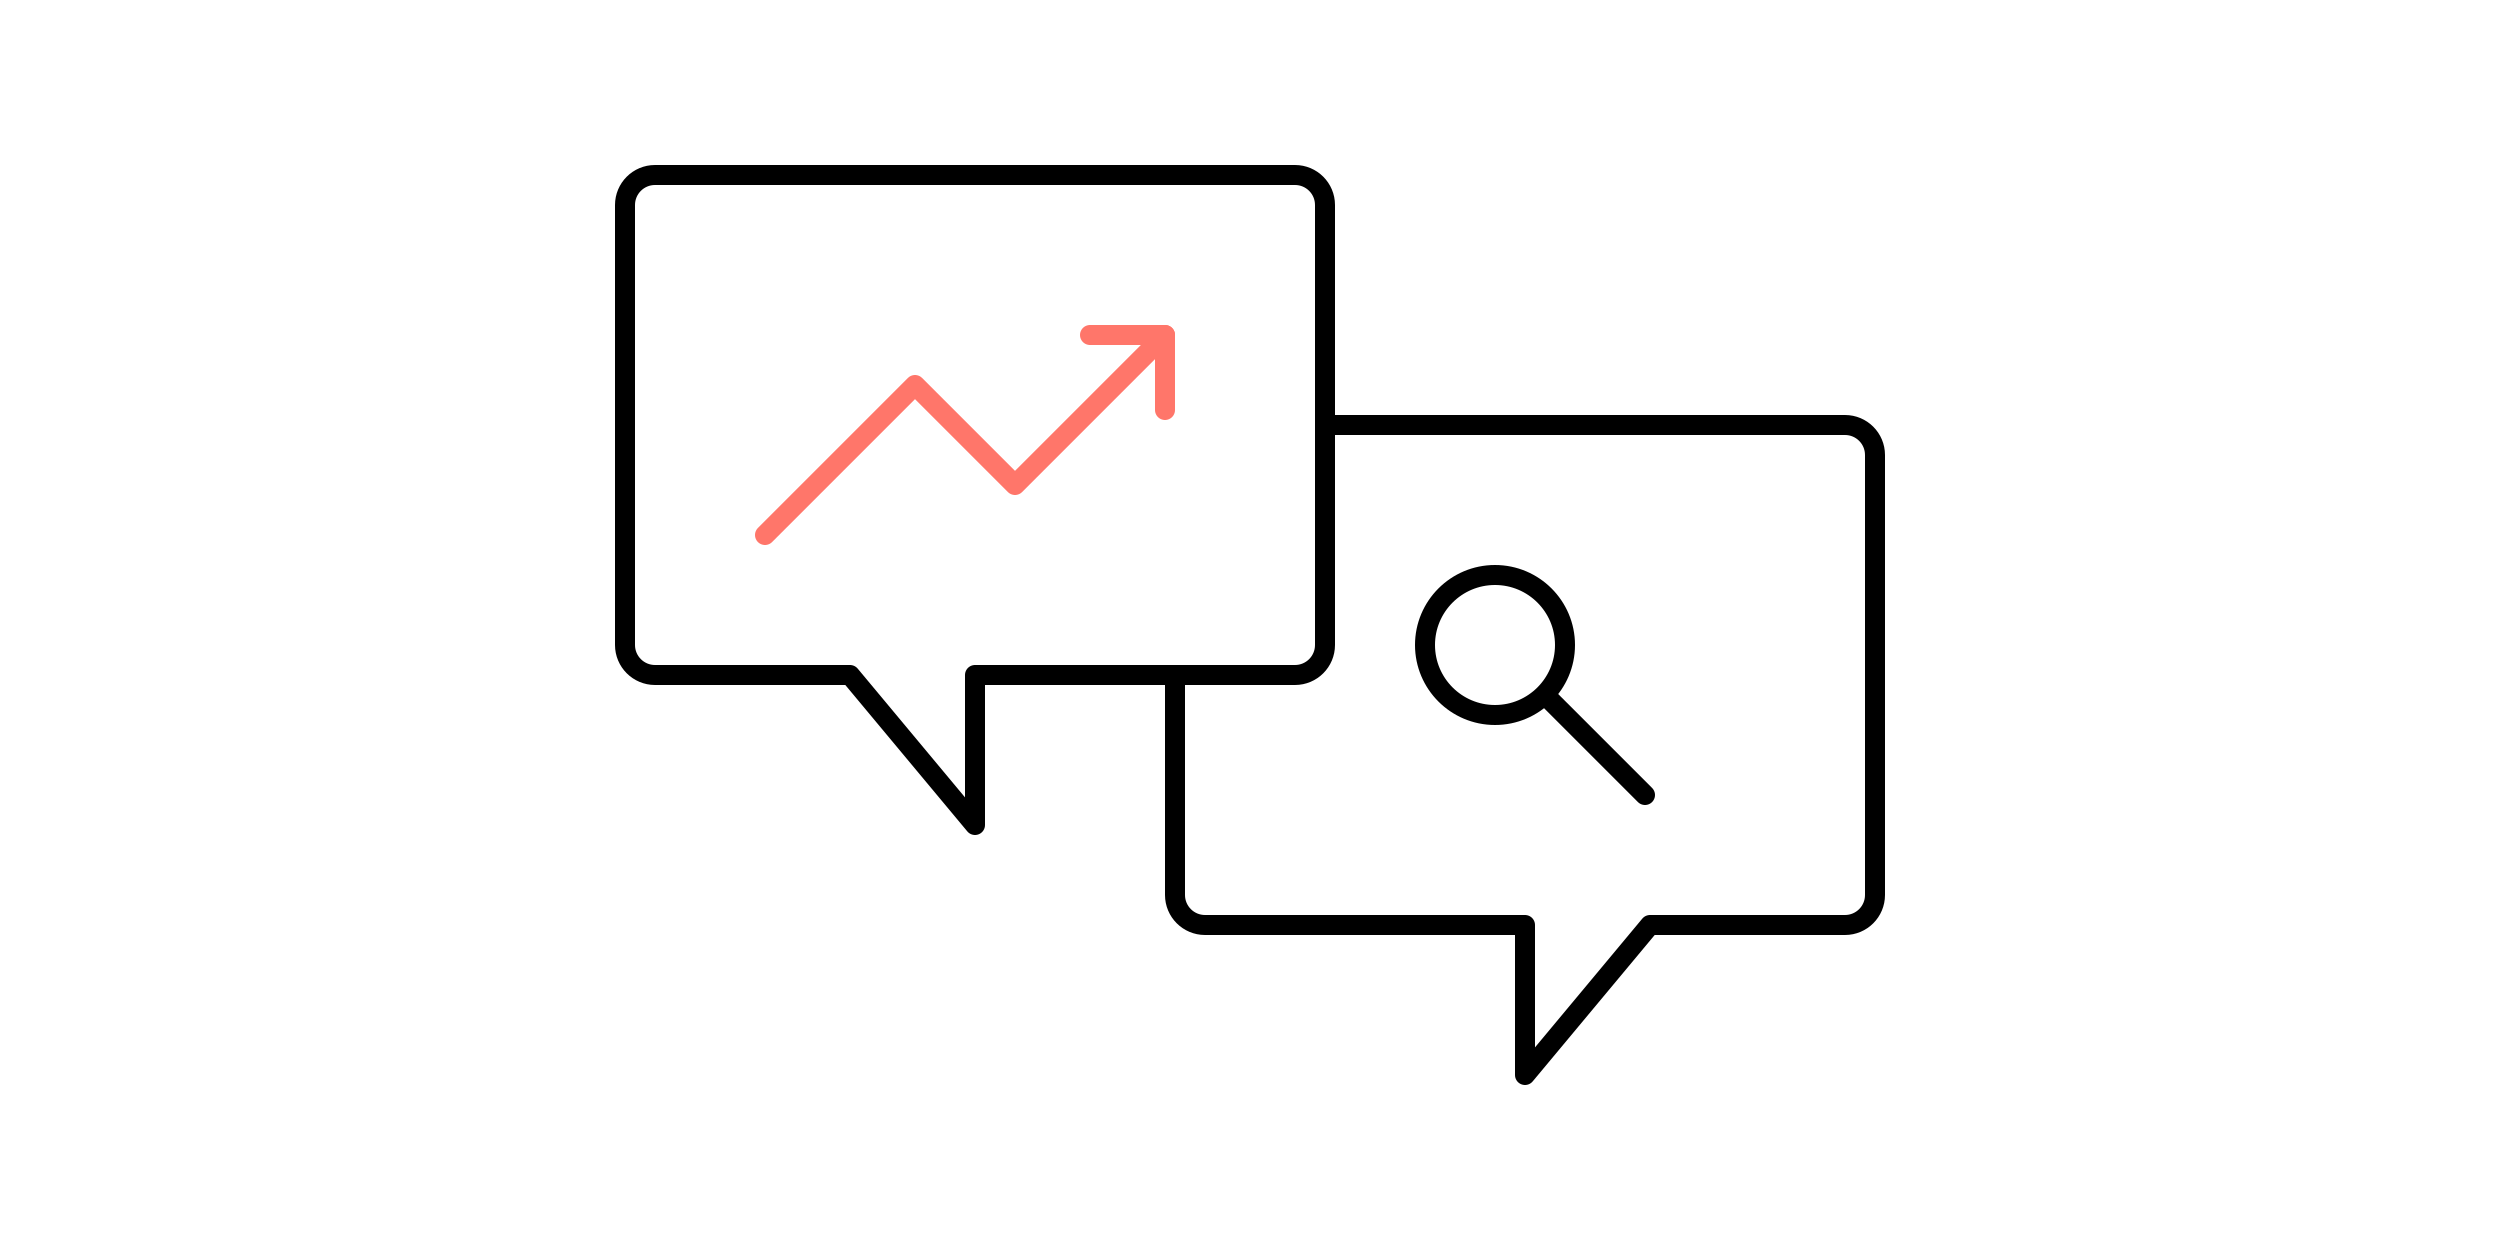
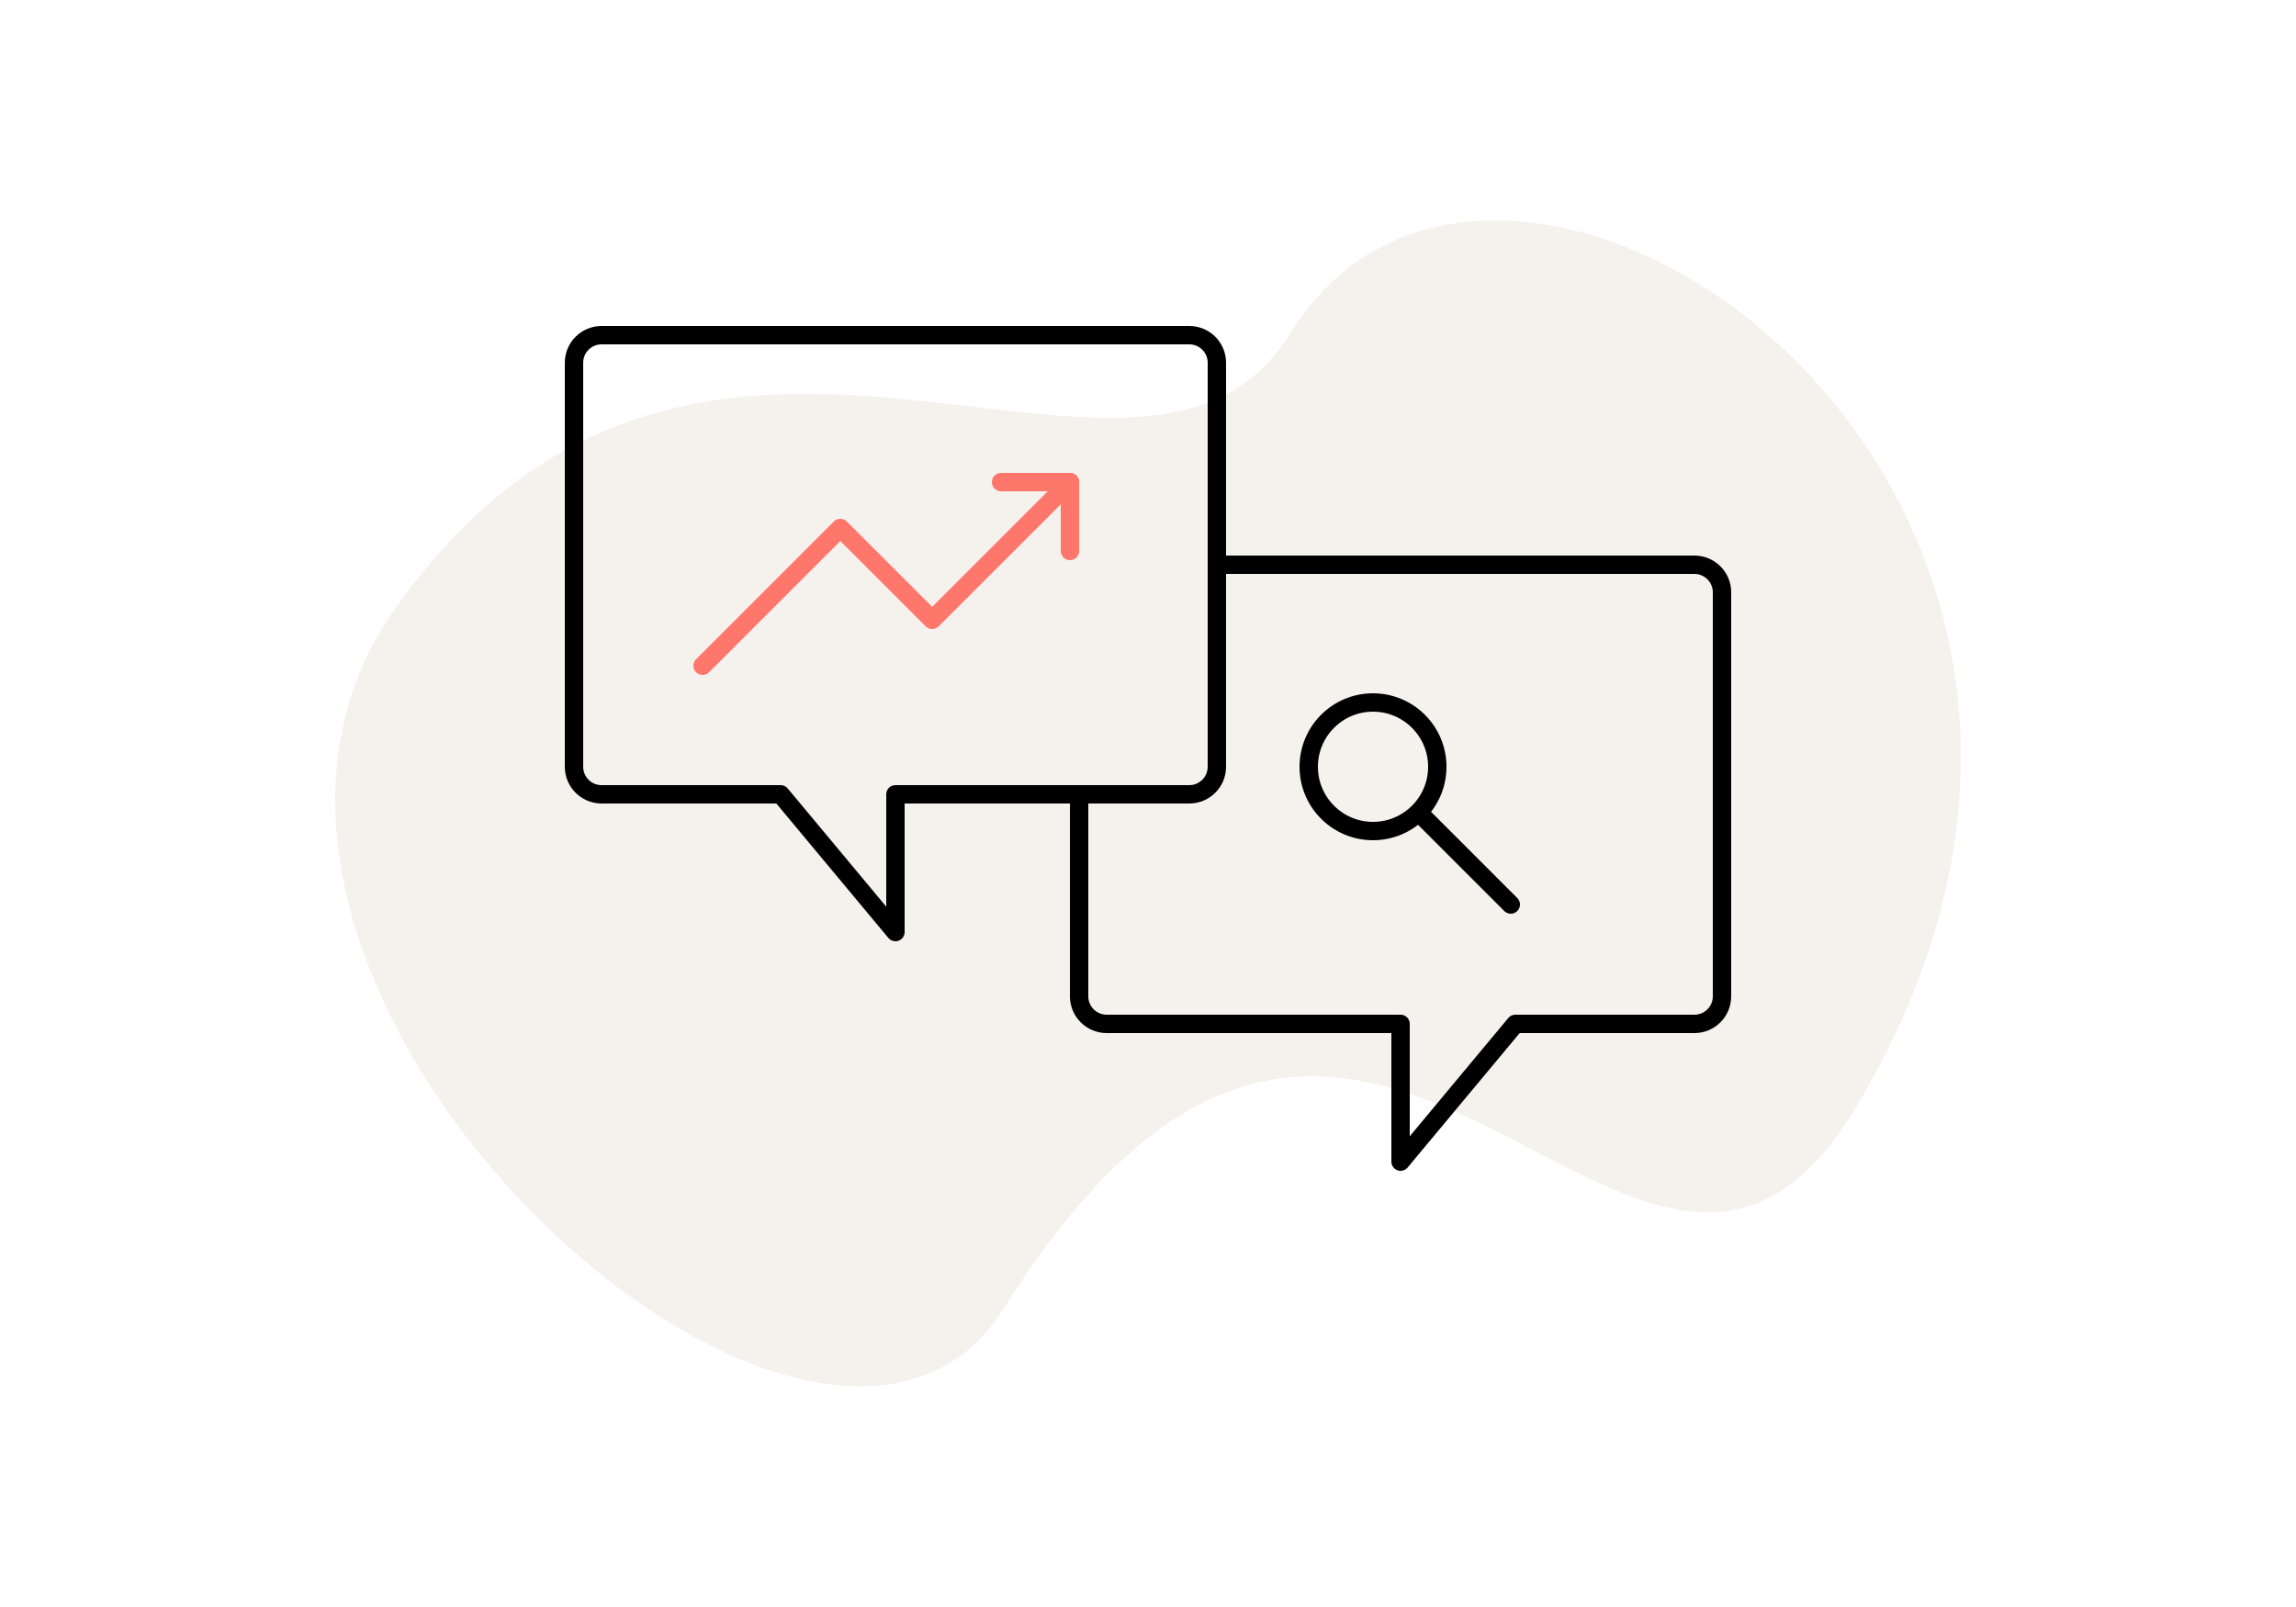
- <svg xmlns="http://www.w3.org/2000/svg" height="250" viewBox="0 0 500 250" width="500">
-   <g fill="none" fill-rule="evenodd" stroke-linecap="round" stroke-linejoin="round" stroke-width="4" transform="translate(125 35)">
-     <path d="m28 72 30-30 20 20 30-30" stroke="#ff766a" />
-     <path d="m93 32h15v15" stroke="#ff766a" />
-     <g stroke="#000">
-       <path d="m134 0h-128c-3.312 0-6 2.688-6 6v88c0 3.312 2.688 6 6 6h39l25 30v-30h64c3.312 0 6-2.688 6-6v-88c0-3.312-2.688-6-6-6z" />
-       <path d="m110 100v44c0 3.312 2.688 6 6 6h64v30l25-30h39c3.312 0 6-2.688 6-6v-88c0-3.312-2.688-6-6-6h-104" />
-       <path d="m188 94c0 7.73-6.27 14-14 14s-14-6.27-14-14 6.27-14 14-14 14 6.27 14 14z" />
-       <path d="m184 104 20 20" />
+ <svg xmlns="http://www.w3.org/2000/svg" height="350" viewBox="0 0 500 350" width="500">
+   <g fill="none" fill-rule="evenodd">
+     <path d="m404.618 240.452c-48 81-106-83-186 44.5-40.651 64.787-190.326-70.952-132.5-152.5 66.95-94.413 162.311-7.058 195-60 46-74.5 203.722 32.625 123.5 168z" fill="#f5f1ed" fill-rule="nonzero" />
+     <g stroke-linecap="round" stroke-linejoin="round" stroke-width="4" transform="translate(125 73)">
+       <path d="m28 72 30-30 20 20 30-30" stroke="#ff766a" />
+       <path d="m93 32h15v15" stroke="#ff766a" />
+       <g stroke="#000">
+         <path d="m134 0h-128c-3.312 0-6 2.688-6 6v88c0 3.312 2.688 6 6 6h39l25 30v-30h64c3.312 0 6-2.688 6-6v-88c0-3.312-2.688-6-6-6z" />
+         <path d="m110 100v44c0 3.312 2.688 6 6 6h64v30l25-30h39c3.312 0 6-2.688 6-6v-88c0-3.312-2.688-6-6-6h-104" />
+         <path d="m188 94c0 7.73-6.27 14-14 14s-14-6.27-14-14 6.27-14 14-14 14 6.27 14 14z" />
+         <path d="m184 104 20 20" />
+       </g>
    </g>
  </g>
</svg>
